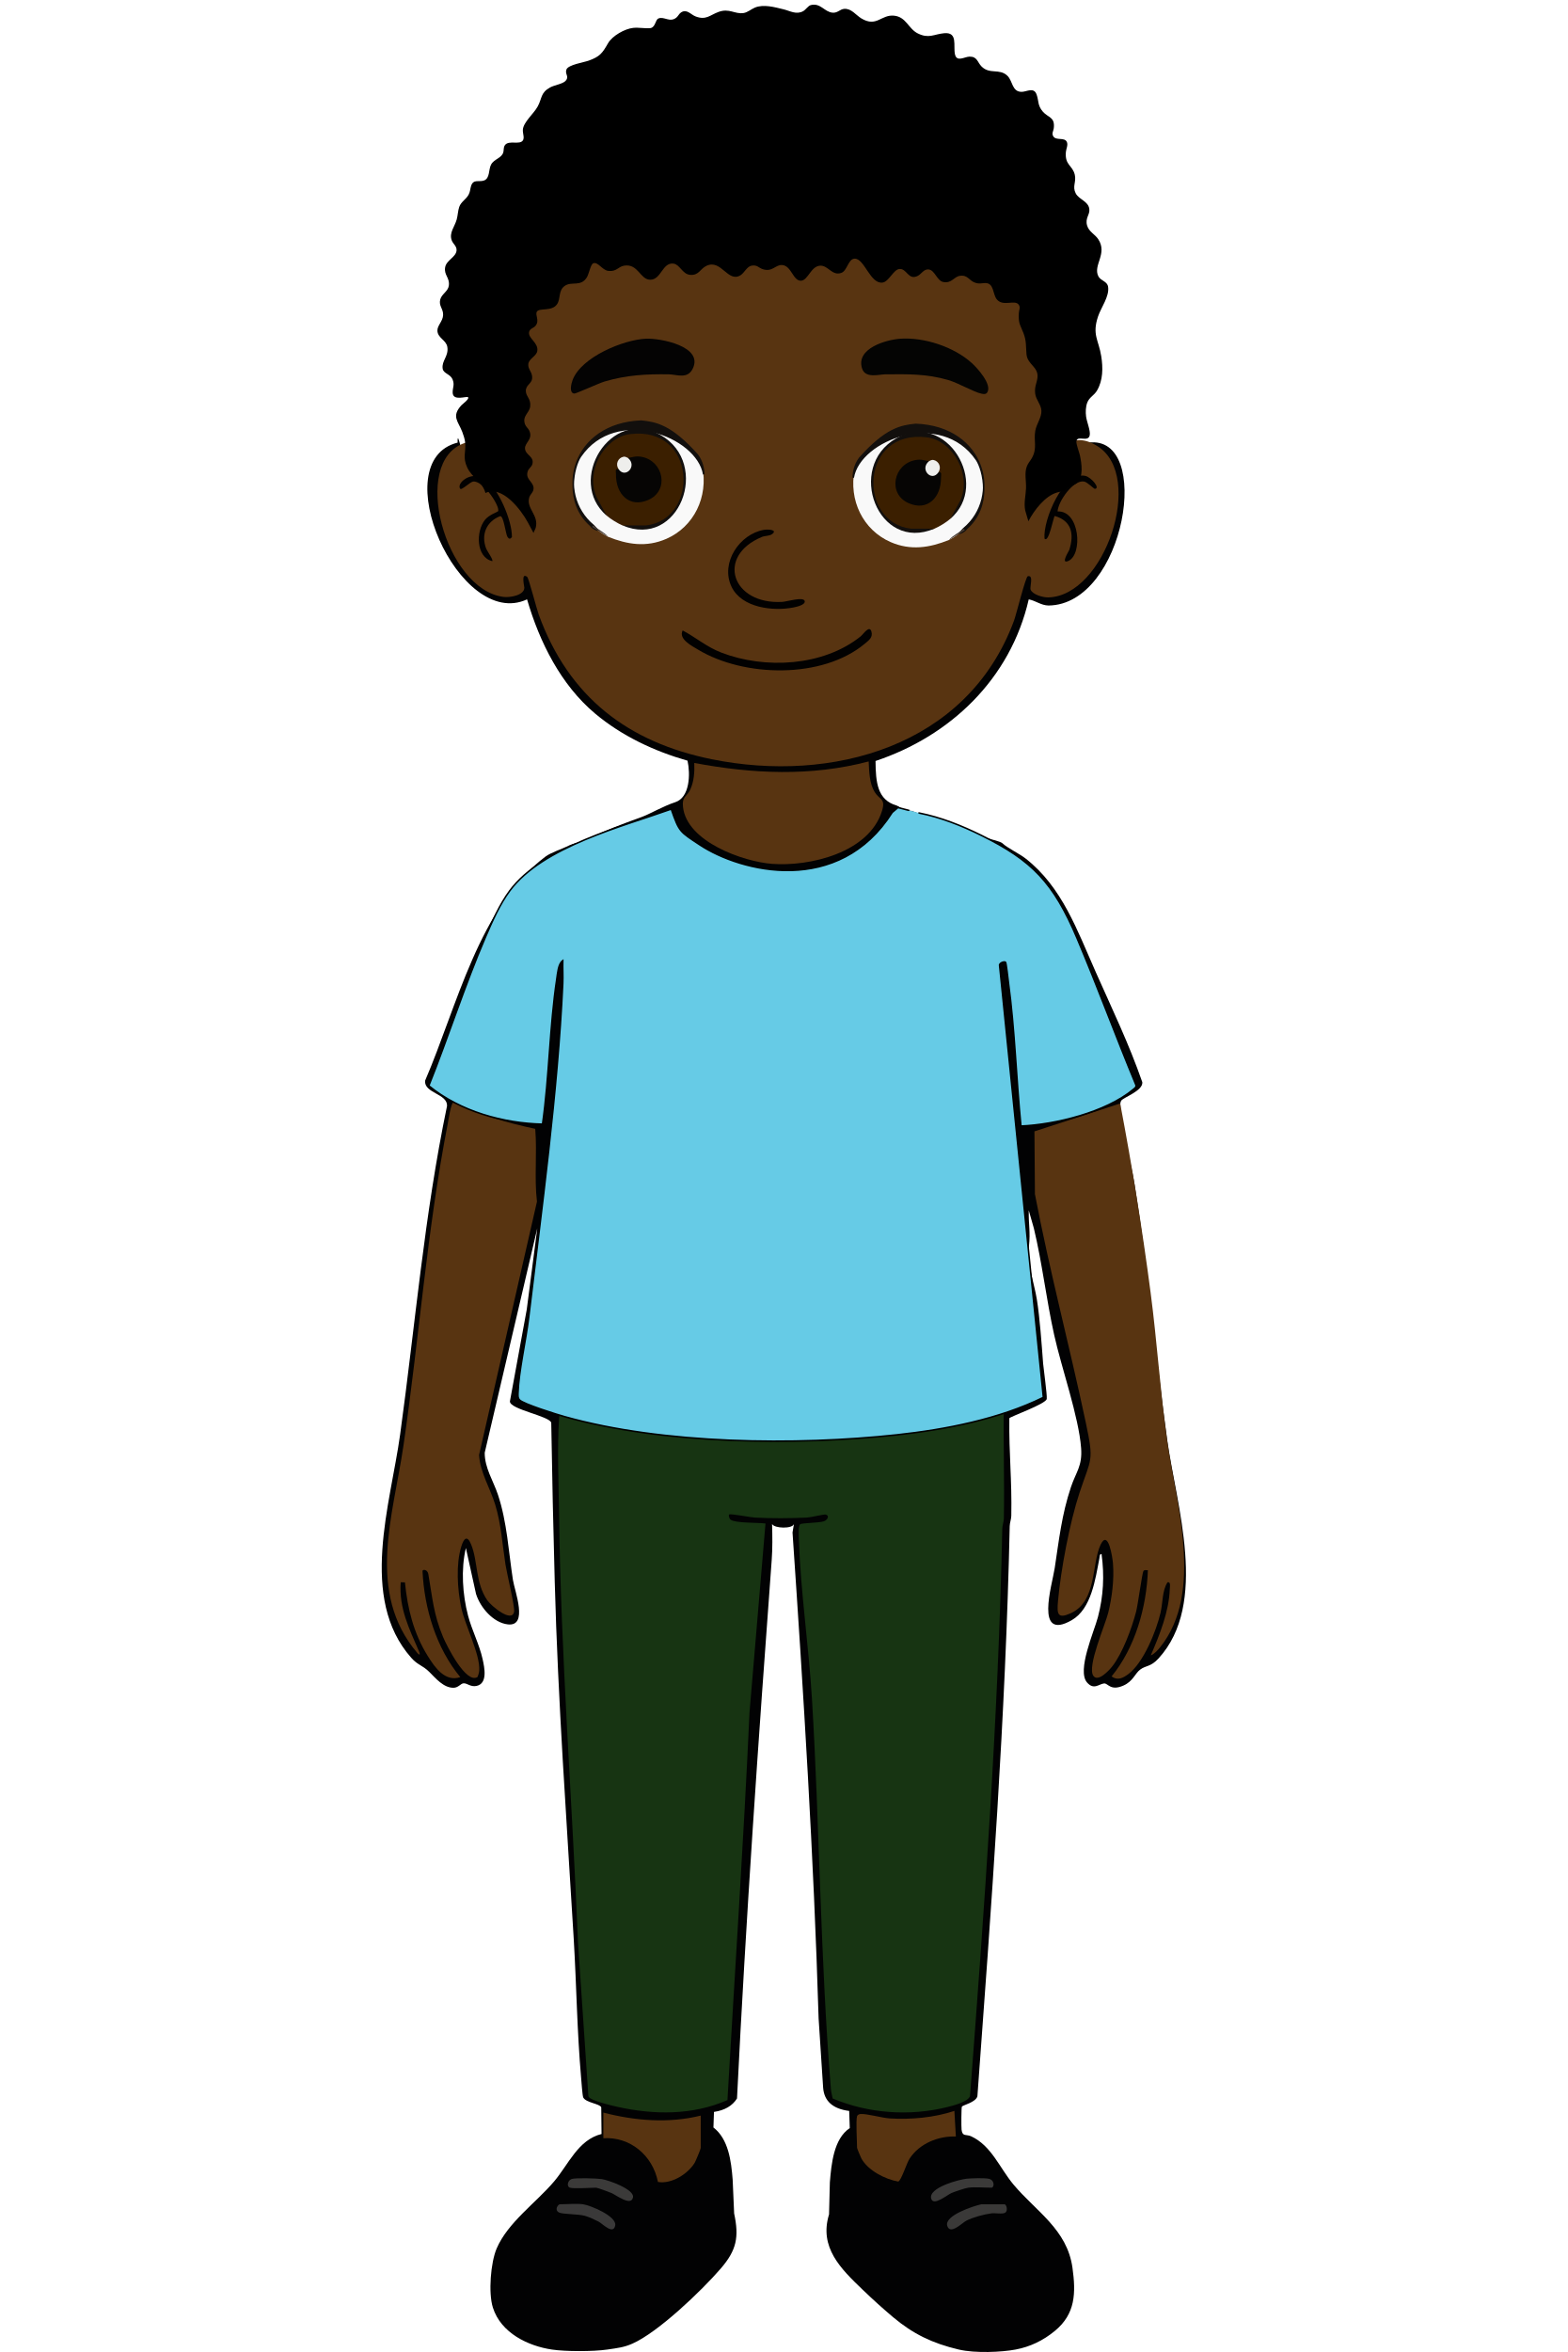
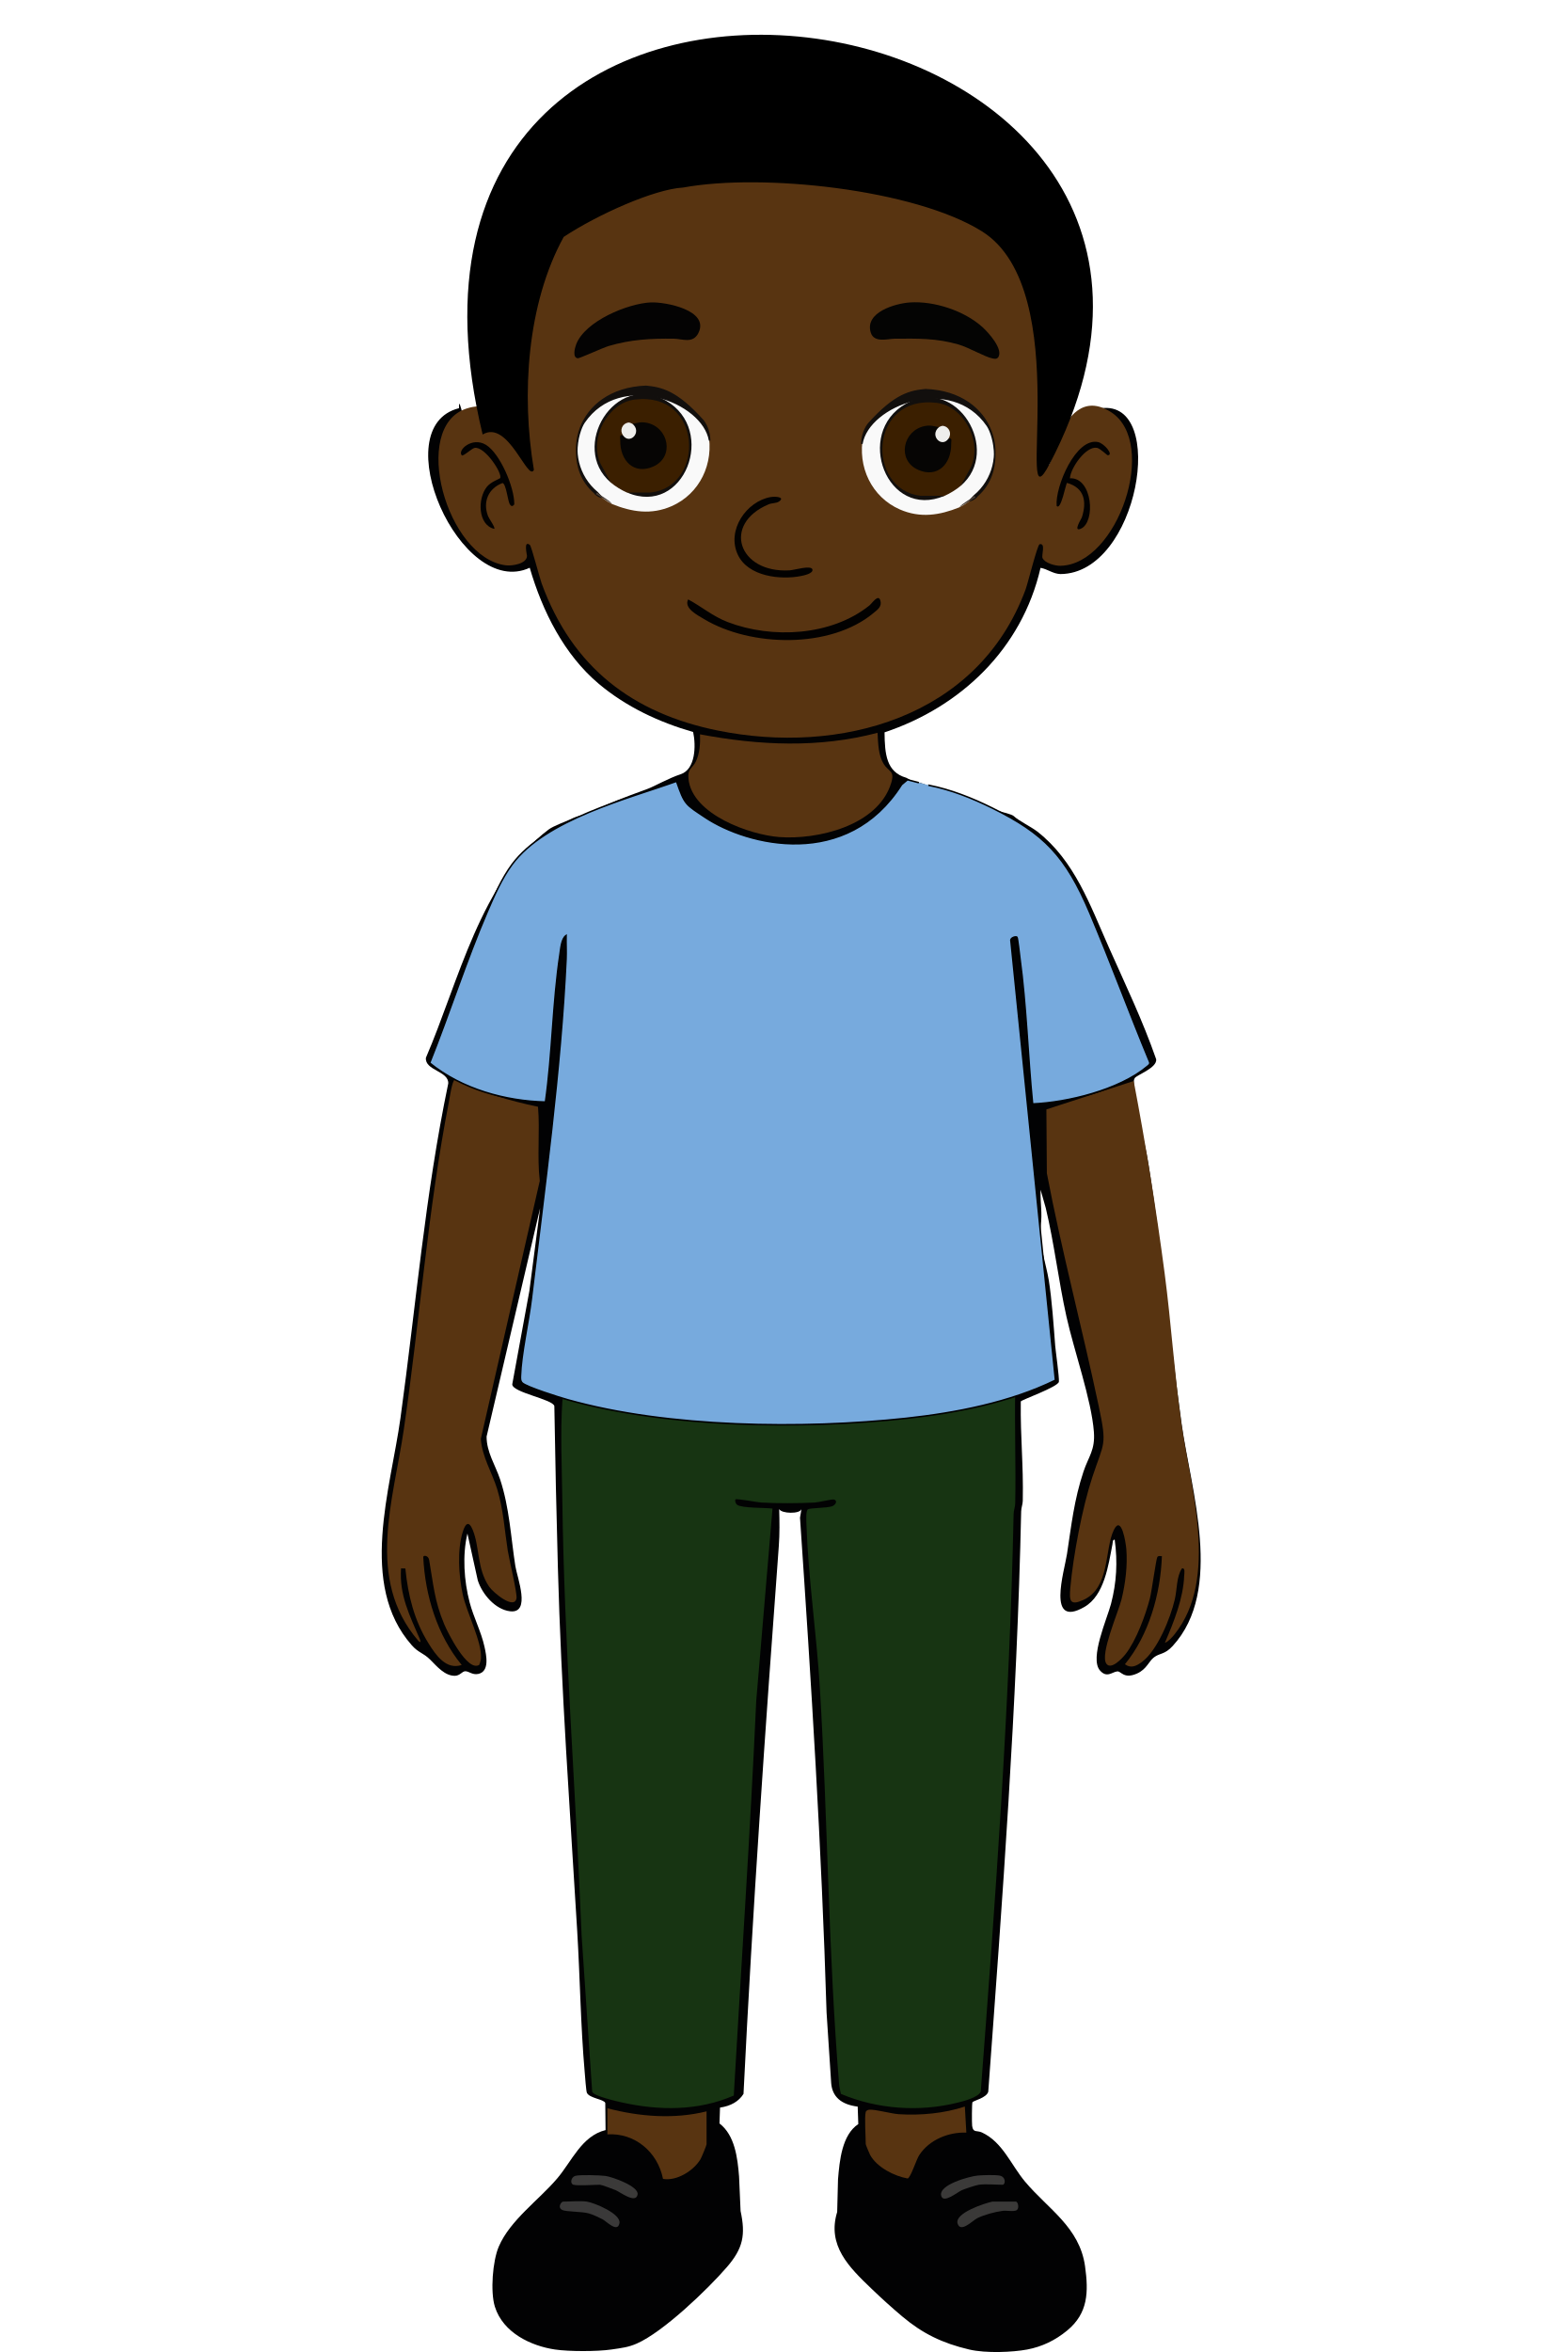
<svg xmlns="http://www.w3.org/2000/svg" id="Layer_1" version="1.1" viewBox="0 0 1024 1536">
  <defs>
    <style>
      .st0 {
+         fill: #7ad;
+         stroke: #000;
+       }
+ 
+       .st0, .st1 {
+         stroke-miterlimit: 10;
+       }
+ 
+       .st2 {
        fill: #583411;
      }

      .st1 {
        stroke: #120f0d;
      }

-       .st1, .st2 {
-         stroke-miterlimit: 10;
-       }
- 
      .st1, .st3 {
        fill: #120f0d;
-       }
- 
-       .st2 {
-         fill: #66cbe6;
-         stroke: #000;
      }

      .st4 {
        fill: #173412;
      }

      .st5 {
        fill: #060504;
      }

      .st6 {
        fill: #46727a;
      }

      .st7 {
        fill: #eeeeec;
      }

      .st8 {
        fill: #f9f9f9;
      }

      .st9 {
        fill: #040303;
      }

      .st10 {
        fill: #3b1f00;
      }

      .st11 {
        fill: #493e36;
      }

      .st12 {
        fill: #3a3939;
      }

      .st13 {
        fill: #3b3a39;
      }

      .st14 {
        fill: #3a3938;
      }

      .st15 {
        fill: #020101;
      }

      .st16 {
        fill: #020203;
      }

      .st17 {
        fill: #040403;
      }
    </style>
  </defs>
-   <path class="st16" d="M468.34,473.97c206.71,68.68,178.44-176.51,242.57-184.91,42.53-5.57,24,106-26.1,106.38-4.91-.13-8.32-3.2-12.85-4-11.98,52.21-51.5,89.35-100.07,105.53.13,14.05,1.18,25.48,13.91,29.13,1.17.33,3.96,2.83,5.17,2.88,7.37.31,9.33,3.61,13.1,3.21,18,12,12,10,24,9,3.81,4.32,24.2,7.08,26.78,9.57,3.06,2.95,11.07,6.77,15.11,9.94,23.86,18.67,33.67,46.88,45.83,74.24,10.84,24.4,21.54,46.52,30.36,71.79.61,5.62-12.56,10-13.81,12.12-.78,1.32-.55,2.92-.48,4.38.66,13.91,6.88,35.48,9.26,50.32,9.04,56.25,13.51,110.85,21.35,167.17,5.89,42.28,27.14,106.39-5.72,142.34-5.18,5.67-8.18,4.42-11.98,7.28-3.4,2.55-4.69,7.63-10.86,10.39-8.61,3.84-10.18-1.6-12.73-1.34-3.33.34-6.69,4.5-11.14-.64-6.78-7.82,4.62-33.14,7.11-42.67,3.61-13.8,4.3-26.99,2.38-41.16-1.38-.26-1.23,1.85-1.44,2.91-2.6,13.31-5.17,32.87-18.05,40.25-24.39,13.97-12.83-22.82-11.12-33.99,2.83-18.55,4.57-34.85,10.59-52.88,3.27-9.8,7.54-13.74,6.67-25.45-1.52-20.57-12.84-52.43-17.61-74.01-5.12-23.1-7.76-46.6-13.26-69.62l-3.34-11.74c-.16,10.25,1.19,13.59.1,23.8-1.24,11.62,3.42,23.4,5.18,34.29,1.96,12.08,3.13,29.21,4.12,42.11.22,2.82,2.67,20.27,2.36,22.97-.37,3.3-24.17,11.65-24.44,12.66-.28,23.81,1.75,39.87,1.28,63.68-.05,2.32-.98,4.46-1.03,6.78-2.69,124.29-11.98,248.3-21.11,372.34-1.12,3.97-9.53,5.75-10.13,6.73-.39.64-.42,13.3-.21,15.09.58,4.76,3.02,2.79,6.29,4.31,13.26,6.17,18.59,20.67,27.57,31.43,14.61,17.5,35.07,29.22,38.58,54.4,2.3,16.52,1.97,30.1-11.41,41.17-7.73,6.4-16.22,10.44-25.73,12.24-9.12,1.73-26.36,2.53-37.15,0-17.17-4.03-29.92-10.23-42.85-21.11-6.82-5.74-13.44-11.75-19.88-17.93-14.28-13.68-28.62-27.63-21.99-49.21l.53-20.86c1-12.12,2.51-28.53,13.01-35.51l-.38-11.2c-10.64-1.34-16.31-6.36-17.01-15.07l-2.96-45.26c-3.19-105.98-9.85-211.78-17.04-317.43l.93-5.56c-.92,3.26-12.81,3-14.29,0,.22,7.85.34,15.72-.24,23.57-8.68,117.14-16.86,234.26-22.66,351.61-3.04,4.83-8.06,7.75-15.05,8.78-.17,3.39-.29,6.78-.35,10.17,9.86,7.57,11.61,22.01,12.56,34.05l.97,22.1c3.28,15.37,1.68,23.89-8.76,35.98-12.42,14.4-40.9,41.66-57.77,49.06-5.44,2.39-9.42,2.82-16.33,3.83-9.27,1.36-27.25,1.33-36.2,0-15.3-2.28-33.27-10.65-38.55-27.47-3-9.55-1.45-29.39,2.49-38.55,7.33-17.06,25.75-29.88,37.5-43.75,9.45-11.14,15.7-27.22,31-31l-.19-17.4c-.78-2.39-10.13-2.99-11.78-6.5-.52-1.1-1.19-10.73-1.41-13.25-2.6-29.62-3-60.38-4.78-90.16-4.65-77.58-10.31-155.55-12.41-233.27-1.02-37.86-1.65-65.99-2.28-103.86-.8-4.39-27.12-8.74-27-14l11-60,6.88-53.03-34.34,146.54c-.05,9.97,5.64,18.39,8.65,27.44,6.01,18.11,6.91,37.15,9.79,55.66,1.13,7.3,10.24,30.59-3.35,29.03-9.46-1.09-17.96-10.93-20.76-19.9l-6.63-29.97c-3.32,13.94-2.17,30.43,1.42,44.16,2.5,9.55,7.43,18.89,9.52,28.43,1.2,5.44,3.47,15.93-4.04,17.48-3.82.78-5.97-1.83-8.37-1.73-1.96.09-3.35,2.89-6.62,2.92-6.48.06-11.58-6.14-15.76-10.3-4.64-4.61-7.46-4.31-11.89-9.34-34.35-38.97-13.46-100.38-7.21-145.76,9.95-72.22,15.75-143.14,30.64-214.57.42-8.04-15.13-8.29-14.33-16.5,21.04-48.77,35.09-113.62,78.71-146.41,3.16-2.38,11.1-5.16,13.38-6.29,7.13-3.53,7.42-1.76,16.55-6.18,11.58-5.6,16.49-7.3,33.76-13.69,4.23-1.57,13.59-6.91,20.95-9.28,9.63-3.11,9.98-18.39,8.07-27.12-21.78-6.23-42.95-16.14-60.49-30.88-22.23-18.68-36.17-46.51-44.33-74.48-44.36,20.63-93.36-90.37-45.36-102.37-.52-21.72,15.78,90.01,30.4,71.52,1.44-1.82,22.99-17.31,23.25-16.93,33.68,50.46,42.24,105.87,115.8,130.31h-.01v.02Z" />
-   <path class="st4" d="M543.89,1370.45c-.37-2.03-.98-4.11-1.15-6.18-6.93-84.51-7.26-170.01-12.37-254.71-2.07-34.27-7.43-70.31-8.57-104.23-.07-2.19-.49-8.93.92-9.94,1.17-.84,12.17-.83,15.3-1.86,2.76-.9,3.9-3.88,1.33-4.42-1.34-.28-9.64,1.82-12.25,1.95-10.43.52-23.86.59-34.26,0-2.63-.15-15.87-2.71-16.56-2.01-.51.51-.02,2.65.97,3.41,3.01,2.33,18.2,1.82,22.76,2.48l-10.44,123.45c-3.83,84.41-9.56,168.72-14.41,253.1-22.81,9.96-47.86,9.73-71.81,4.41-3.27-.73-18.16-4.12-19.01-6.86l-6.78-100.18c-3.79-93.55-11.19-186.81-12.39-280.27-.25-19.56-1.28-42.85,0-62.04.14-2.17.75-4.19,1.03-6.32,23.98,5.83,48,11.03,72.58,13.73,71.41,7.82,147.78,5.77,216.88-14.75-.36,24.08.5,48.24.05,72.33-.04,2.33-.98,4.48-1.03,6.8-2.58,123.64-11.68,247.23-21.08,370.6-1.49,3.8-11.23,6.21-14.95,7.13-24.5,6.1-51.48,4.19-74.77-5.64v.02h.01Z" />
-   <path class="st0" d="M684.91,279.05c4.4,33.83-12.42,11.22-10.42,45.21.1,1.73,2.44,2.21,3.21.66,0-.01.01-.03.02-.04,1.84-3.74,3.11-10.77,5.05-15.43,6.46-15.51,16.83-29.1,34.32-17.93,30.72,19.63,4.58,97.93-32.46,98.62-3.28.06-10.04-1.74-11.43-5.03-.74-1.75,2.23-9.74-1.85-8.81-1.44.33-7.51,24.97-9.01,29.04-30.59,82.74-119.74,106.26-197.48,90.48-54.28-11.02-93.2-40.2-112.96-94.42-1.34-3.67-6.55-23.86-7.54-24.64-4.21-3.33-1.87,6.28-1.87,6.97.04,5.11-9.49,6.61-13.57,6.09-38.04-4.77-61.22-88.54-25.36-100.52,23.83-7.96,30.03,19.15,36.48,36.85.97,1.2-6.02,1.13-5.09-.01,1.36-1.65-2.24-10.72-2.03-13.58,1.31-17.93-2.07-7.05-1-25,.28-4.71-.22-66.56,1-68,26.97-31.77,17-64,17-64l172-28,59-24,76,55s-1.86,35.87,23,46.49l5.09,24.14,10,41-10.09,8.86Z" />
-   <path class="st0" d="M731.69,720.63c7.78,40.9,14.45,82.15,19.88,123.5,4.19,31.93,6.28,64.27,10.71,96.11,5.7,40.92,24.33,99.44-4.39,135.39-1.39,1.74-4.07,4.77-6.19,5.39,5.7-13.22,11.89-28.54,12.39-43.22.05-1.33.83-5.02-1.46-4.46-3.55,5.27-3.04,13.33-4.57,19.86-2.8,12.03-11.18,32.8-21.08,40.12-3.47,2.57-7.01,4.37-10.91,1.48,15.33-18.68,22.88-45.1,23.72-69.35-1.07.14-2.11-.56-2.93.58-.77,1.08-3.58,21.92-4.74,26.39-2.83,10.91-8.79,27.15-15.67,35.9-2.01,2.56-9.33,10.49-12.32,6.04-4.13-6.14,7.79-33.13,9.76-41.15,2.49-10.16,3.93-21.68,3.1-32.16-.33-4.13-3.11-22.6-8.06-12.32-6.02,12.5-2.3,36.94-19.44,44.77-8.71,3.98-9.17.56-8.43-7.76,1.8-20.4,7.7-51.61,14.1-70.96,7.58-22.92,9.56-19.87,4.12-45.53-10.55-49.83-23.73-99.3-33.28-149.44l-.3-40.95,55.98-18.22h.01Z" />
-   <path class="st0" d="M311.94,1095.16c-7.57,4.94-20.31-20.8-22.53-26.08-6.29-14.97-6.93-25.73-9.64-41.16-.53-3.01-3.65-3.18-3.79-1.97,1.16,24.64,9.05,50.46,24.68,69.32-9.93,3.31-16.54-6.21-21.28-13.84-9.17-14.75-13.14-30.66-14.87-48.05l-2.77-.07c-1.24,17.15,5.64,30.39,11.95,45.16.7,1.65.86,3.11-1.05,1.09-33.7-39.54-15.76-89.9-9.12-135.38,10.23-69.97,15.37-140.52,28.89-210.06.46-2.35,2.16-14.23,3.94-14.42,16.91,8.35,35,13.65,53.25,17.49,1.34,15.72-.71,31.85,1.14,47.53l-37.82,165.49c.77,11.62,7.25,21.6,10.55,32.42,3.96,13,4.64,25.94,6.73,39.25.87,5.51,6.14,27.45,5.61,30.59-1.32,7.7-14.95-3.64-17.53-7.41-7.89-11.52-5.99-25.17-10.5-36.33-2.58-6.39-4.8-4.17-6.45,1.18-3.63,11.73-2.56,28.04-.04,39.97,2.43,11.53,12.38,30.48,11.74,40.96-.09,1.48-.55,2.97-1.09,4.32h0Z" />
-   <path class="st0" d="M567.4,497.28c.35,6.55.45,14.35,3.95,20.01,3.16,5.1,7.27,4.14,4.8,12.18-8.45,27.56-47.55,36.54-71.86,34.68-18.76-1.44-55.65-14.36-58.16-37.14-.77-7.01,2.42-6.57,4.71-11.34,2.5-5.19,2.91-11.71,2.65-17.42,38,7.15,76.2,8.95,113.91-.98h0Z" />
-   <path class="st0" d="M559.81,1382c.23-.8,1.37-1.36,2.28-1.43,4.14-.28,13.96,2.57,19.09,2.89,13.82.86,29.06-.52,42.22-4.91l.96,16.73c-11.3-.46-23.72,4.49-30.22,14.42-1.88,2.87-5.48,14.41-7.42,14.99-8.47-1.46-19.75-7.17-24.09-15.11-.49-.9-2.81-6.54-2.81-6.92,0-4.39-.86-17.65,0-20.65h-.01Z" />
-   <path class="st16" d="M460.14,1380.52v21.15c0,.62-3.26,8.55-3.95,9.68-4.55,7.45-15.29,14.03-23.98,12.51-3.5-17.48-18.25-29.63-35.67-28.58v-16.72c20.67,5.39,42.69,7.14,63.6,1.97h0Z" />
-   <path class="st13" d="M372.33,1428.71c-2.39-.72-1.6-4.86,1.14-5.7s15.97-.44,19.49.05c4.09.57,21.46,6.61,20.51,11.9-1.12,6.23-11.11-1.54-14.11-2.8-1.52-.64-9.09-3.46-9.95-3.46-3.78,0-14.43.79-17.09,0h0Z" />
-   <path class="st14" d="M640.96,1439.53h15.19c1.23,0,2.38,4.13.52,5.46-1.59,1.14-6.66.15-9.05.46-4.78.61-12.01,2.55-16.32,4.73-2.86,1.44-10.59,9.62-12.55,3.46-2.16-6.79,17.43-13.09,22.21-14.1h0Z" />
-   <path class="st13" d="M632.42,1428.71c-2.04.27-8.71,2.54-10.9,3.46-2.79,1.17-11.67,8.73-13.23,3.8-2.3-7.25,18.27-12.68,23.2-13.15,3.22-.3,11.3-.55,14.2.01,4.32.84,3.76,5.87,1.93,5.87-4.64,0-10.82-.57-15.19,0h-.01Z" />
-   <path class="st12" d="M380.88,1439.53c4.77.67,22.11,7.83,20.97,13.83-1.22,6.43-8.34-1.21-10.96-2.56-2.28-1.18-6.38-3.06-8.76-3.71-4.52-1.25-14.46-.99-16.9-2.16-3.44-1.66-.63-5.4.46-5.4,4.58,0,10.92-.6,15.19,0h0Z" />
-   <path class="st17" d="M588.09,221.2c15.49-1.07,34.97,5.25,46.72,15.92,3.59,3.26,13.45,14.05,10.01,19.24-1.01,1.3-2.28,1.01-3.62.76-4.9-.92-15.27-7.05-21.81-8.94-14.35-4.14-26.36-3.84-41.1-3.72-4.28.04-13.07,2.85-15.2-3.83-4.2-13.18,15.84-18.8,25.01-19.43h-.01Z" />
-   <path class="st9" d="M421.98,221.18c9.17-.4,37.96,4.94,30.43,19.75-3.47,6.83-10.36,3.61-15.49,3.53-14.81-.24-27.76.48-42.06,4.7-3.51,1.04-18.64,7.95-19.69,7.86-3.59-.28-2.04-6.47-1.16-8.82,5.67-15.1,33.32-26.38,47.97-27.02h0Z" />
-   <path class="st15" d="M445.91,411.71c8.73,4.67,15.81,10.86,25.37,14.52,28.43,10.9,66.41,8.98,90.87-10.62,1.75-1.41,5.7-7.59,7.03-3.27,1.22,3.96-1.78,5.92-4.32,8.05-27.7,23.18-78.94,21.88-108.81,3.91-4.21-2.53-13.04-6.97-10.14-12.59Z" />
-   <path class="st15" d="M498.8,346.05c3.14-.55,9.35-.05,5.52,2.76-1.83,1.34-4.58.96-6.74,1.87-30.15,12.65-19.46,44.26,13.39,42.39,3-.17,14-3.6,14.66-.52.55,2.57-5.65,3.82-7.36,4.16-13.07,2.6-33.85.39-40.48-13.61-7.43-15.7,5.48-34.32,21.01-37.04h0Z" />
-   <path class="st15" d="M321.54,366.46c-10.59-2.5-10.87-19.43-4.72-27.02,2.63-3.25,8.16-5.08,8.46-5.51,1.85-2.7-9.74-20.54-16.35-19.42-1.84.31-7.42,5.73-8.26,4.74-2.91-3.42,6.82-12.04,15.52-6.73,9.11,5.56,18.37,27.44,18.2,38.23-1.03,1.34-1.88,1.43-2.86-.03-1.3-1.94-2.39-13.48-4.74-13.66-8.98,3.39-12.78,12.01-9.22,21.24.6,1.55,4.82,7.35,3.98,8.16h-.01Z" />
-   <path class="st15" d="M690.8,334c14.59-.71,16.61,28.16,7.01,32.35-5.3,2.31.37-6.43.63-7.22,3.34-10.39,1.53-19.03-9.51-22.17-.84.65-3.91,18.1-6.66,14.74-1.08-12.18,12.28-44.02,26.61-40.92,3.94.85,10.26,8.42,6.13,8.45-.41,0-4.76-4.35-6.87-4.75-6.98-1.31-16.91,12.75-17.34,19.52h0Z" />
-   <path class="st6" d="M419.07,288.01c39.46-6.93,39.05,57.16,1.92,51.64-27.01-4.02-27.42-47.15-1.92-51.64h0Z" />
+   <path class="st16" d="M472.34,454.84c210.49,69.92,181.7-179.69,247-188.24,43.31-5.67,24.44,107.91-26.58,108.3-5-.13-8.47-3.26-13.08-4.07-12.2,53.15-52.44,90.96-101.9,107.43.13,14.3,1.2,25.94,14.16,29.65,1.19.34,4.03,2.88,5.26,2.93,7.5.32,9.5,3.67,13.34,3.27,18.33,12.22,12.22,10.18,24.44,9.16,3.88,4.4,24.64,7.21,27.27,9.74,3.12,3,11.27,6.89,15.39,10.12,24.3,19.01,34.29,47.72,46.67,75.58,11.04,24.84,21.93,47.36,30.91,73.08.62,5.72-12.79,10.18-14.06,12.34-.79,1.34-.56,2.97-.49,4.46.67,14.16,7.01,36.12,9.43,51.23,9.21,57.26,13.76,112.85,21.74,170.18,6,43.04,27.64,108.31-5.82,144.9-5.27,5.77-8.33,4.5-12.2,7.41-3.46,2.6-4.78,7.77-11.06,10.58-8.77,3.91-10.37-1.63-12.96-1.36-3.39.35-6.81,4.58-11.34-.65-6.9-7.96,4.7-33.74,7.24-43.44,3.68-14.05,4.38-27.48,2.42-41.9-1.41-.26-1.25,1.88-1.47,2.96-2.65,13.55-5.26,33.46-18.38,40.97-24.84,14.22-13.06-23.23-11.32-34.6,2.88-18.88,4.65-35.48,10.78-53.83,3.33-9.98,7.68-13.99,6.79-25.91-1.55-20.94-13.07-53.37-17.93-75.34-5.21-23.52-7.9-47.44-13.5-70.87l-3.4-11.95c-.16,10.43,1.21,13.83.1,24.23-1.26,11.83,3.48,23.82,5.27,34.91,2,12.3,3.19,29.74,4.2,42.87.22,2.87,2.72,20.64,2.4,23.38-.38,3.36-24.61,11.86-24.89,12.89-.29,24.24,1.78,40.59,1.3,64.83-.05,2.36-1,4.54-1.05,6.9-2.74,126.53-12.2,252.77-21.5,379.05-1.14,4.04-9.7,5.85-10.32,6.85-.4.65-.43,13.54-.21,15.36.59,4.85,3.08,2.84,6.4,4.39,13.5,6.28,18.93,21.04,28.07,32,14.88,17.82,35.71,29.75,39.29,55.38,2.34,16.82,2.01,30.64-11.62,41.91-7.87,6.52-16.52,10.63-26.2,12.46-9.29,1.76-26.84,2.58-37.83,0-17.48-4.1-30.47-10.41-43.63-21.49-6.94-5.84-13.69-11.96-20.24-18.25-14.54-13.93-29.14-28.13-22.39-50.1l.54-21.24c1.02-12.34,2.56-29.04,13.25-36.15l-.39-11.4c-10.83-1.36-16.61-6.47-17.32-15.34l-3.01-46.08c-3.25-107.89-10.03-215.59-17.35-323.15l.95-5.66c-.94,3.32-13.04,3.05-14.55,0,.22,7.99.35,16-.24,23.99-8.84,119.25-17.17,238.48-23.07,357.94-3.1,4.92-8.21,7.89-15.33,8.94-.17,3.45-.3,6.9-.36,10.35,10.04,7.71,11.82,22.41,12.79,34.66l.99,22.5c3.34,15.65,1.71,24.32-8.92,36.63-12.65,14.66-41.65,42.41-58.83,49.94-5.54,2.43-9.59,2.87-16.63,3.9-9.44,1.38-27.75,1.35-36.86,0-15.58-2.32-33.88-10.84-39.25-27.96-3.05-9.72-1.48-29.92,2.54-39.24,7.46-17.37,26.22-30.42,38.19-44.54,9.62-11.34,15.99-27.71,31.57-31.56l-.19-17.71c-.79-2.43-10.32-3.04-12-6.62-.53-1.12-1.21-10.92-1.44-13.49-2.65-30.15-3.05-61.47-4.87-91.78-4.73-78.98-10.5-158.35-12.64-237.47-1.04-38.54-1.68-67.18-2.32-105.73-.81-4.47-27.62-8.9-27.49-14.25l11.2-61.08,7.01-53.99-34.97,149.18c-.05,10.15,5.74,18.72,8.81,27.93,6.12,18.44,7.04,37.82,9.97,56.66,1.15,7.43,10.43,31.14-3.41,29.55-9.63-1.11-18.29-11.13-21.14-20.26l-6.75-30.51c-3.38,14.19-2.21,30.98,1.45,44.96,2.55,9.72,7.57,19.23,9.69,28.94,1.22,5.54,3.53,16.22-4.11,17.79-3.89.79-6.08-1.86-8.52-1.76-2,.09-3.41,2.94-6.74,2.97-6.6.06-11.79-6.25-16.05-10.49-4.72-4.69-7.6-4.39-12.11-9.51-34.98-39.67-13.71-102.19-7.34-148.39,10.13-73.52,16.04-145.72,31.2-218.43.43-8.18-15.41-8.44-14.59-16.8,21.42-49.65,35.73-115.67,80.15-149.05,3.22-2.42,11.3-5.25,13.62-6.4,7.26-3.59,7.56-1.79,16.85-6.29,11.79-5.7,16.79-7.43,34.38-13.94,4.31-1.6,13.84-7.03,21.33-9.45,9.81-3.17,10.16-18.72,8.22-27.61-22.18-6.34-43.74-16.43-61.6-31.44-22.64-19.02-36.83-47.35-45.14-75.82-45.17,21-95.07-92-46.19-104.21-.53-22.11,16.07,91.63,30.96,72.81,1.47-1.85,23.41-17.62,23.67-17.23,34.3,51.37,43.01,107.78,117.92,132.66h-.01v.02h-.01Z" />
+   <path class="st4" d="M549.27,1367.47c-.38-2.07-1-4.18-1.17-6.29-7.06-86.03-7.39-173.07-12.6-259.3-2.11-34.89-7.57-71.58-8.73-106.11-.07-2.23-.5-9.09.94-10.12,1.19-.86,12.39-.84,15.58-1.89,2.81-.92,3.97-3.95,1.35-4.5-1.36-.29-9.82,1.85-12.47,1.99-10.62.53-24.3.6-34.89,0-2.68-.15-16.16-2.76-16.86-2.05-.52.52-.02,2.7.99,3.47,3.07,2.37,18.53,1.85,23.18,2.52l-10.63,125.67c-3.9,85.93-9.73,171.76-14.67,257.66-23.23,10.14-48.73,9.91-73.12,4.49-3.33-.74-18.49-4.19-19.36-6.98l-6.9-101.98c-3.86-95.23-11.39-190.17-12.62-285.32-.25-19.91-1.3-43.62,0-63.16.14-2.21.76-4.27,1.05-6.43,24.42,5.94,48.88,11.23,73.91,13.98,72.72,7.96,150.48,5.87,220.84-15.02-.37,24.51.51,49.11.05,73.63-.04,2.37-1,4.56-1.05,6.92-2.63,125.87-11.89,251.68-21.47,377.27-1.52,3.87-11.44,6.32-15.22,7.26-24.95,6.21-52.42,4.27-76.14-5.74v.02h.01Z" />
+   <path class="st2" d="M692.87,256.41c4.48,34.44-12.65,11.42-10.61,46.02.1,1.76,2.48,2.25,3.27.67,0-.01.01-.03.02-.04,1.87-3.81,3.17-10.96,5.14-15.71,6.58-15.79,17.14-29.62,34.95-18.25,31.28,19.98,4.66,99.69-33.05,100.4-3.34.06-10.22-1.77-11.64-5.12-.75-1.78,2.27-9.92-1.88-8.97-1.47.34-7.65,25.42-9.17,29.56-31.15,84.23-121.93,108.17-201.09,92.11-55.27-11.22-94.9-40.92-115.02-96.12-1.36-3.74-6.67-24.29-7.68-25.08-4.29-3.39-1.9,6.39-1.9,7.1.04,5.2-9.66,6.73-13.82,6.2-38.74-4.86-62.34-90.13-25.82-102.33,24.27-8.1,30.58,19.49,37.15,37.51.99,1.22-6.13,1.15-5.18-.01,1.38-1.68-2.28-10.91-2.07-13.82,1.33-18.25-2.11-7.18-1.02-25.45.29-4.79-.22-67.76,1.02-69.22,27.46-32.34,17.31-65.15,17.31-65.15l175.14-28.5,60.08-24.43,77.39,55.99s-1.89,36.52,23.42,47.33l5.18,24.57,10.18,41.74-10.27,9.02h-.01Z" />
+   <path class="st2" d="M740.51,705.95c7.92,41.64,14.71,83.63,20.24,125.72,4.27,32.51,6.39,65.43,10.91,97.84,5.8,41.66,24.77,101.23-4.47,137.83-1.42,1.77-4.14,4.86-6.3,5.49,5.8-13.46,12.11-29.05,12.62-44,.05-1.35.85-5.11-1.49-4.54-3.61,5.36-3.1,13.57-4.65,20.22-2.85,12.25-11.38,33.39-21.47,40.84-3.53,2.62-7.14,4.45-11.11,1.51,15.61-19.02,23.3-45.91,24.15-70.6-1.09.14-2.15-.57-2.98.59-.78,1.1-3.65,22.31-4.83,26.87-2.88,11.11-8.95,27.64-15.96,36.55-2.05,2.61-9.5,10.68-12.55,6.15-4.21-6.25,7.93-33.73,9.94-41.89,2.54-10.34,4-22.07,3.16-32.74-.34-4.2-3.17-23.01-8.21-12.54-6.13,12.73-2.34,37.61-19.8,45.58-8.87,4.05-9.34.57-8.58-7.9,1.83-20.77,7.84-52.54,14.36-72.24,7.72-23.33,9.73-20.23,4.2-46.35-10.74-50.73-24.16-101.09-33.89-152.13l-.31-41.69,57-18.55h.01Z" />
+   <path class="st2" d="M313.08,1087.22c-7.71,5.03-20.68-21.17-22.94-26.55-6.4-15.24-7.06-26.19-9.82-41.9-.54-3.06-3.72-3.24-3.86-2.01,1.18,25.08,9.22,51.37,25.13,70.57-10.11,3.37-16.84-6.32-21.67-14.09-9.34-15.02-13.38-31.21-15.14-48.92l-2.82-.07c-1.26,17.46,5.74,30.94,12.17,45.97.71,1.68.88,3.17-1.07,1.11-34.32-40.25-16.05-91.52-9.29-137.82,10.42-71.23,15.65-143.05,29.42-213.84.47-2.39,2.2-14.49,4.01-14.68,17.22,8.5,35.64,13.9,54.22,17.8,1.36,16-.72,32.42,1.16,48.39l-38.51,168.47c.78,11.83,7.38,21.99,10.74,33,4.03,13.23,4.72,26.41,6.85,39.96.89,5.61,6.25,27.94,5.71,31.14-1.34,7.84-15.22-3.71-17.85-7.54-8.03-11.73-6.1-25.62-10.69-36.98-2.63-6.51-4.89-4.25-6.57,1.2-3.7,11.94-2.61,28.55-.04,40.69,2.47,11.74,12.61,31.03,11.95,41.7-.09,1.51-.56,3.02-1.11,4.4h0Z" />
+   <path class="st2" d="M573.21,478.57c.36,6.67.46,14.61,4.02,20.37,3.22,5.19,7.4,4.21,4.89,12.4-8.6,28.06-48.42,37.2-73.17,35.3-19.1-1.47-56.67-14.62-59.22-37.81-.78-7.14,2.46-6.69,4.8-11.54,2.55-5.28,2.96-11.92,2.7-17.73,38.69,7.28,77.59,9.11,115.99-1h0Z" />
+   <path class="st2" d="M565.48,1379.23c.23-.81,1.4-1.38,2.32-1.46,4.22-.29,14.22,2.62,19.44,2.94,14.07.88,29.59-.53,42.99-5l.98,17.03c-11.51-.47-24.15,4.57-30.77,14.68-1.91,2.92-5.58,14.67-7.56,15.26-8.62-1.49-20.11-7.3-24.53-15.38-.5-.92-2.86-6.66-2.86-7.04,0-4.47-.88-17.97,0-21.02h-.01Z" />
+   <path class="st16" d="M463.99,1377.72v21.53c0,.63-3.32,8.7-4.02,9.85-4.63,7.58-15.57,14.28-24.42,12.74-3.56-17.79-18.58-30.16-36.32-29.09v-17.02c21.05,5.49,43.47,7.27,64.76,2.01h0Z" />
+   <path class="st13" d="M374.58,1426.78c-2.43-.73-1.63-4.95,1.16-5.8s16.26-.45,19.85.05c4.16.58,21.85,6.73,20.88,12.11-1.14,6.34-11.31-1.57-14.37-2.85-1.55-.65-9.26-3.52-10.13-3.52-3.85,0-14.69.8-17.4,0h.01Z" />
+   <path class="st14" d="M648.12,1437.79h15.47c1.25,0,2.42,4.2.53,5.56-1.62,1.16-6.78.15-9.22.47-4.87.62-12.23,2.6-16.62,4.82-2.91,1.47-10.78,9.79-12.78,3.52-2.2-6.91,17.75-13.33,22.62-14.35h0Z" />
+   <path class="st13" d="M639.42,1426.78c-2.08.27-8.87,2.59-11.1,3.52-2.84,1.19-11.88,8.89-13.47,3.87-2.34-7.38,18.6-12.91,23.62-13.39,3.28-.31,11.51-.56,14.46.01,4.4.86,3.83,5.98,1.97,5.98-4.72,0-11.02-.58-15.47,0h-.01Z" />
+   <path class="st12" d="M383.28,1437.79c4.86.68,22.51,7.97,21.35,14.08-1.24,6.55-8.49-1.23-11.16-2.61-2.32-1.2-6.5-3.12-8.92-3.78-4.6-1.27-14.72-1.01-17.21-2.2-3.5-1.69-.64-5.5.47-5.5,4.66,0,11.12-.61,15.47,0h0Z" />
+   <path class="st17" d="M594.28,197.52c15.77-1.09,35.61,5.34,47.57,16.21,3.66,3.32,13.7,14.3,10.19,19.59-1.03,1.32-2.32,1.03-3.69.77-4.99-.94-15.55-7.18-22.21-9.1-14.61-4.21-26.84-3.91-41.85-3.79-4.36.04-13.31,2.9-15.48-3.9-4.28-13.42,16.13-19.14,25.47-19.78h-.01Z" />
+   <path class="st9" d="M425.14,197.5c9.34-.41,38.65,5.03,30.99,20.11-3.53,6.95-10.55,3.68-15.77,3.59-15.08-.24-28.27.49-42.83,4.78-3.57,1.06-18.98,8.09-20.05,8-3.66-.29-2.08-6.59-1.18-8.98,5.77-15.37,33.93-26.86,48.85-27.51h0Z" />
+   <path class="st15" d="M449.5,391.46c8.89,4.75,16.1,11.06,25.83,14.78,28.95,11.1,67.62,9.14,92.53-10.81,1.78-1.44,5.8-7.73,7.16-3.33,1.24,4.03-1.81,6.03-4.4,8.19-28.21,23.6-80.38,22.27-110.8,3.98-4.29-2.58-13.28-7.1-10.33-12.82h0Z" />
+   <path class="st15" d="M503.36,324.62c3.2-.56,9.52-.05,5.62,2.81-1.86,1.36-4.66.98-6.86,1.9-30.7,12.88-19.82,45.06,13.63,43.15,3.05-.17,14.26-3.66,14.93-.53.56,2.62-5.75,3.89-7.49,4.23-13.31,2.65-34.47.4-41.22-13.86-7.57-15.98,5.58-34.94,21.39-37.71h0Z" />
+   <path class="st15" d="M322.86,345.4c-10.78-2.55-11.07-19.78-4.81-27.51,2.68-3.31,8.31-5.17,8.61-5.61,1.88-2.75-9.92-20.91-16.65-19.77-1.87.32-7.56,5.83-8.41,4.83-2.96-3.48,6.94-12.26,15.8-6.85,9.28,5.66,18.71,27.93,18.53,38.92-1.05,1.36-1.91,1.46-2.91-.03-1.32-1.97-2.43-13.72-4.83-13.91-9.14,3.45-13.01,12.23-9.39,21.62.61,1.58,4.91,7.48,4.05,8.31h-.01Z" />
+   <path class="st15" d="M698.87,312.35c14.86-.72,16.91,28.67,7.14,32.93-5.4,2.35.38-6.55.64-7.35,3.4-10.58,1.56-19.37-9.68-22.57-.86.66-3.98,18.43-6.78,15.01-1.1-12.4,12.5-44.81,27.1-41.66,4.01.87,10.45,8.57,6.24,8.6-.42,0-4.85-4.43-7-4.84-7.11-1.33-17.22,12.98-17.66,19.87h0Z" />
+   <path class="st6" d="M422.17,265.53c40.18-7.05,39.76,58.19,1.96,52.57-27.5-4.09-27.92-48-1.96-52.57h0Z" />
  <g>
    <g>
-       <path class="st8" d="M629.41,345.27c-2.3,2.92-5.49,5.37-9.54,7.36-12.69,5.12-25.09,7.07-38.17,1.36-17.98-7.88-27.47-27.29-23.45-47.32,16.01-30.84,61.61-33.79,78.3-9.95,9.21,16.68,7.98,37.01-7.17,48.55h.03,0Z" />
-       <path class="st1" d="M626.93,347.93c-1.22,1.21,3.48-.97,4.27-2.59,17.13-15.01,10.95-38.78,6.61-45.14-23.04-33.66-76.35-13.47-80.48,11.74,0-3.45.95-8.43,4.13-12.71,17.27-19.39,27.14-21.1,36.68-22.06,45.29,1.67,56.42,47.23,31.27,68.13l-2.47,2.63h-.01Z" />
-       <path class="st11" d="M619.86,352.64c2.2-2.9,7.13-4.98,9.54-7.36l.87.93h0" />
-       <path class="st10" d="M620.73,338.84c-2.82,2.39-7.05,5-10.41,6.44-13.08,2.94-25.61,1.99-34.38-10.1-10.53-14.54-7.57-37.26,7.76-46.68,31.97-19.66,62.48,23.55,37.03,50.34h0Z" />
-       <path class="st3" d="M620.73,338.84l6.51-11.95c7.61-16.66-4.73-39.13-21.79-41.27-43.88-5.47-45.43,55.83-10.31,59.63h15.18c-36.83,15.71-58.06-40.12-24.88-59,32.78-18.65,61.86,30.04,35.29,52.56h0v.02h0Z" />
-       <path class="st5" d="M606.85,301.15c-1.29,6.64-.58,8.6,6.06,7.36,2.59-.51,1.72,1.42,1.74,3.17.19,13.33-8.88,22.33-21.15,16.92-13.96-6.17-9.91-25.5,4.42-28.15,4.06-.74,5.83.37,8.9.7h.03Z" />
-       <path class="st7" d="M612.93,308.51c-4.4,6.46-12.57-2.12-6.06-7.36.27,0,1.45-1.01,2.82-.76,3.63.68,5.49,4.85,3.24,8.1h0v.02Z" />
+       <path class="st8" d="M636.36,323.83c-2.34,2.97-5.59,5.47-9.71,7.49-12.92,5.21-25.55,7.2-38.87,1.38-18.31-8.02-27.97-27.78-23.88-48.17,16.3-31.4,62.74-34.4,79.73-10.13,9.38,16.98,8.13,37.68-7.3,49.42h.03,0Z" />
+       <path class="st1" d="M633.83,326.53c-1.24,1.23,3.54-.99,4.35-2.64,17.44-15.28,11.15-39.48,6.73-45.95-23.46-34.27-77.75-13.71-81.95,11.95,0-3.51.97-8.58,4.21-12.94,17.59-19.74,27.64-21.48,37.35-22.46,46.12,1.7,57.45,48.08,31.84,69.36l-2.52,2.68h-.01Z" />
+       <path class="st11" d="M626.63,331.33c2.24-2.95,7.26-5.07,9.71-7.49l.89.95h0" />
+       <path class="st10" d="M627.52,317.28c-2.87,2.43-7.18,5.09-10.6,6.56-13.32,2.99-26.08,2.03-35.01-10.28-10.72-14.8-7.71-37.93,7.9-47.52,32.55-20.01,63.62,23.97,37.71,51.25h0Z" />
+       <path class="st3" d="M627.52,317.28l6.63-12.17c7.75-16.96-4.82-39.83-22.19-42.01-44.68-5.57-46.26,56.84-10.5,60.7h15.46c-37.5,15.99-59.12-40.84-25.33-60.06,33.38-18.99,62.99,30.58,35.94,53.51h0v.02h0Z" />
+       <path class="st5" d="M613.38,278.91c-1.31,6.76-.59,8.75,6.17,7.49,2.64-.52,1.75,1.45,1.77,3.23.19,13.57-9.04,22.73-21.54,17.22-14.22-6.28-10.09-25.96,4.5-28.66,4.13-.75,5.94.38,9.06.71h.03Z" />
+       <path class="st7" d="M619.58,286.4c-4.48,6.58-12.8-2.16-6.17-7.49.27,0,1.48-1.03,2.87-.77,3.7.69,5.59,4.94,3.3,8.25h0v.02Z" />
    </g>
    <g>
-       <path class="st8" d="M387.61,343.16c-15.14-11.54-16.38-31.87-7.17-48.55,16.69-23.83,62.29-20.89,78.3,9.95,4.02,20.03-5.47,39.44-23.45,47.32-13.08,5.72-25.48,3.76-38.17-1.36-4.06-1.99-7.24-4.44-9.54-7.36h.03Z" />
-       <path class="st1" d="M387.59,343.16c-25.15-20.87-14.02-66.44,31.27-68.13,9.54.99,19.39,2.69,36.68,22.06,3.19,4.3,4.13,9.27,4.13,12.71-4.13-25.21-57.44-45.42-80.48-11.74-4.35,6.33-10.53,30.1,6.61,45.14.79,1.62,5.49,3.8,4.27,2.59l-2.47-2.63h0Z" />
-       <path class="st11" d="M386.72,344.08h0l.87-.93c2.41,2.39,7.34,4.46,9.54,7.36" />
-       <path class="st10" d="M433.29,286.38c15.34,9.42,18.29,32.14,7.76,46.68-8.77,12.09-21.3,13.04-34.38,10.1-3.36-1.44-7.59-4.05-10.41-6.44-25.46-26.79,5.06-70,37.03-50.34Z" />
-       <path class="st3" d="M396.26,336.7c-26.58-22.52,2.51-71.21,35.29-52.56,33.18,18.88,11.96,74.71-24.88,59h15.18c35.11-3.8,33.57-65.1-10.31-59.63-17.05,2.14-29.4,24.61-21.79,41.27l6.51,11.95h0v-.02h0Z" />
-       <path class="st5" d="M410.17,299.03c3.07-.33,4.85-1.44,8.9-.7,14.33,2.65,18.39,21.98,4.42,28.15-12.26,5.41-21.34-3.6-21.15-16.92.02-1.75-.85-3.68,1.74-3.17,6.64,1.23,7.36-.72,6.06-7.36h.03Z" />
-       <path class="st7" d="M404.06,306.37c-2.24-3.25-.39-7.42,3.24-8.1,1.37-.25,2.55.78,2.82.76,6.51,5.24-1.66,13.82-6.06,7.36h0v-.02Z" />
+       <path class="st8" d="M390.14,321.68c-15.42-11.75-16.68-32.44-7.3-49.42,17-24.26,63.43-21.27,79.73,10.13,4.09,20.39-5.57,40.15-23.88,48.17-13.32,5.82-25.95,3.83-38.87-1.38-4.13-2.03-7.37-4.52-9.71-7.49h.03Z" />
+       <path class="st1" d="M390.12,321.68c-25.61-21.25-14.28-67.64,31.84-69.36,9.71,1.01,19.74,2.74,37.35,22.46,3.25,4.38,4.21,9.44,4.21,12.94-4.21-25.66-58.49-46.24-81.95-11.95-4.43,6.44-10.72,30.64,6.73,45.95.8,1.65,5.59,3.87,4.35,2.64l-2.52-2.68h-.01Z" />
+       <path class="st11" d="M389.23,322.61h0l.89-.95c2.45,2.43,7.47,4.54,9.71,7.49" />
+       <path class="st10" d="M436.65,263.88c15.62,9.59,18.62,32.72,7.9,47.52-8.93,12.31-21.69,13.27-35.01,10.28-3.42-1.47-7.73-4.12-10.6-6.56-25.93-27.27,5.15-71.26,37.71-51.25Z" />
+       <path class="st3" d="M398.95,315.1c-27.07-22.93,2.56-72.49,35.94-53.51,33.79,19.22,12.18,76.06-25.33,60.06h15.46c35.75-3.87,34.18-66.27-10.5-60.7-17.36,2.18-29.94,25.05-22.19,42.01l6.63,12.17h0v-.02h0Z" />
+       <path class="st5" d="M413.11,276.75c3.13-.34,4.94-1.47,9.06-.71,14.59,2.7,18.73,22.38,4.5,28.66-12.48,5.51-21.73-3.66-21.54-17.22.02-1.78-.87-3.75,1.77-3.23,6.76,1.25,7.49-.73,6.17-7.49h.03Z" />
+       <path class="st7" d="M406.89,284.23c-2.28-3.31-.4-7.55,3.3-8.25,1.4-.25,2.6.79,2.87.77,6.63,5.33-1.69,14.07-6.17,7.49h0v-.02Z" />
    </g>
  </g>
-   <path class="st2" d="M600.41,530.96c14.04,2.79,27.64,8.17,40.6,14.59,33.14,16.4,47.11,30.72,62.62,67.4,13.45,31.82,25.09,63.61,38.37,95.62.36,1.46-.76,2.04-1.62,2.79-18,15.07-51.22,23.09-73.51,24.03-3.1-31.07-4-63.12-8.2-93.99-.23-1.89-1.43-12.55-1.86-12.98-.59-.63-3.61.16-3.92,1.77l28.63,282.39c-29.07,14.28-64,21-95.75,24.46-65.98,7.12-152.72,6.21-216.96-11.88-4.8-1.33-26.96-8.25-29.42-10.9-1.22-1.33-1.07-2.71-1.03-4.44.44-14.04,5.16-34.37,6.94-49.23,8.45-70.9,18.99-147.07,22.28-218.22.23-5-.12-10.03,0-15.02-2.93,2.08-3.33,8.21-3.88,11.84-4.72,31.3-4.87,63.59-9.32,94.97-25.53-.59-53.65-8.21-74.3-25.09,12.73-31.82,23.47-65.63,36.95-96.97,4.4-10.23,9.4-21.55,15.9-30.32,21.37-28.99,74.44-42.24,105.53-53.4,5.27,15.11,5.52,14.65,18.56,23.3,26.91,17.87,90.91,33.87,125.79-21.15l3.76-3.15s13.93,3.62,13.86,3.57h-.02Z" />
-   <path class="st0" d="M457.71,1381.61v21.15c0,.62-3.26,8.55-3.95,9.68-4.55,7.45-15.29,14.03-23.98,12.51-3.5-17.48-18.25-29.63-35.67-28.58v-16.72c20.67,5.39,42.69,7.14,63.6,1.97h0Z" />
-   <path d="M317.08,321.91c-1.85-7.07-8.78-9.99-11.84-16.51-3.28-6.99-.7-10.11-1.44-16.71-.22-1.97-1.14-4.84-1.87-6.7-2.7-6.94-7.19-10.08-.57-17.3.73-.79,5.35-4.13,4.4-5.24-.86-1.01-9.91,2.84-10.08-3.03-.09-3.3,1.46-5.1-.12-8.77-1.48-3.42-5.92-3.69-6.41-6.87-.81-5.19,4.06-8.16,3.04-14.25-.75-4.5-6.39-5.81-6.48-10.63-.06-3.41,3.56-6.03,3.73-10.18s-3-5.88-1.87-10.17c.93-3.53,5.1-5.27,5.6-8.97.73-5.32-3.28-6.84-2.41-12,.79-4.69,7.03-6.57,7.45-10.95.27-2.91-2.27-4.26-3.14-6.64-1.84-5.01,1.9-8.83,3.24-13.64.74-2.68.8-5.74,1.65-8.2,1.2-3.48,4.54-4.94,6.17-8.08,1.07-2.06.95-3.71,1.6-5.71,1.5-4.62,5.32-2.29,8.48-3.5,3.89-1.5,2.8-7.04,4.55-10.35,1.99-3.77,6.97-4.14,8.01-8.12.27-1.04.17-2.04.4-3.09,1.2-5.23,8.37-2.02,11.39-3.73,2.79-1.59.73-5.14.97-7.94.43-4.96,7.09-10.34,9.66-15.05,3-5.5,1.8-8.96,8.12-12.47,2.8-1.56,8.24-2.25,10.16-4.34,2.61-2.85-.69-4.33.54-7.42s11.28-4.6,14.45-5.73c7.39-2.65,8.96-4.85,12.69-11.35,2.81-4.91,10.97-9.5,16.46-10.06,3.82-.39,7.62.53,11.43.13,3.28-.87,2.91-5.4,5.1-6.3,3.67-1.5,7.38,2.94,11.68-.56,1.08-.88,1.77-2.52,2.99-3.34,3.84-2.53,6.33,1.38,9.63,2.62,6.76,2.54,9.23-.87,14.84-2.95,7.09-2.64,10.66,1.56,16.39.71,2.63-.39,5.06-2.59,7.47-3.58,5.64-2.32,12.88-.26,18.64,1.14,4.39,1.06,8.33,3.69,12.84,1.21,1.65-.91,3.3-3.52,4.91-3.94,6.42-1.7,8.92,4.48,14.33,4.93,3.32.27,4.75-2.27,7.54-2.49,4.75-.39,7.66,4.12,11.32,6.29,9.94,5.91,12.77-2.69,21.27-1.85,7.94.78,9.33,8.56,15.55,11.62,7.2,3.55,10.49.48,17.11-.15,9.22-.88,5.88,8.15,7.13,13.79,1.17,5.29,6.31,1.53,9.5,1.49,5.12-.07,5.08,3.6,7.84,6.41,5.38,5.45,11.65,1.06,16.9,6.09,3.61,3.46,2.92,10.63,9.47,10.49,3.19-.07,7.82-3.23,9.59,1.71,1.55,4.31.54,7.08,4.06,11.18s8.02,3.41,7.19,10.8c-.21,1.89-1.49,3.37-.4,5.26,1.83,3.24,7.56.35,8.99,3.93.79,1.98-.53,4.41-.7,6.46-.75,8.64,4.35,8.56,5.82,14.8,1.12,4.78-1.76,7.59.6,12.15,2.1,4.06,8.13,5.07,8.88,10.1.59,3.88-2.92,5.93-1.41,10.99,1.2,4.04,5.13,5.63,7.26,8.87,6.25,9.51-3.58,16.95.05,24.17,1.58,3.12,5.81,3.18,6.38,6.9.96,6.28-4.59,13.46-6.58,19.42-3.99,11.95.41,15.24,2.1,25.92,1.19,7.54,1.21,15.73-2.79,22.47-1.93,3.25-5.01,4.28-6.36,7.88-1.03,2.72-1.12,6.17-.75,9.04.43,3.36,2.89,9.08,2.4,12.08-.83,5.03-7.97,0-8.71,3.91-.35,1.86,1.81,7.15,2.3,9.45,1.09,5.19,2.49,14.06-1.98,17.96-2.46,2.14-6.64,1.69-8.16,5.25-.19-.15-4.17.78-4.85.97-7.86,2.29-15.04,11.71-18.69,18.78l-2.05-7c-1.02-4.84.31-9.66.51-14.51s-1.18-9.91.56-14.41c.83-2.15,2.32-3.59,3.36-5.52,3.56-6.57.96-10.95,2.12-17.61.8-4.58,4.22-8.75,4.01-13.16-.18-4.06-3.58-7.06-4.06-11.18-.53-4.56.95-6.42,1.46-10.25.94-7.26-6.55-8.53-7.15-15.52-.46-5.37.05-8.51-2.03-13.87-2.24-5.75-3.28-5.94-2.97-12.91.09-1.99,1.27-3.78-.14-5.6-2.62-3.36-10.17,1.58-14.24-3.38-2.8-3.42-1.67-10.85-7.74-10.65-2.55.08-3.58.7-6.36-.21-4.09-1.34-4.76-5.23-9.93-4.52-4.11.57-5.32,5.09-10.94,4.04-4.11-.77-5.48-7.73-9.52-8.19-3.2-.38-4.68,2.92-7.13,4.18-6.35,3.26-7.13-5.2-12.22-4.45-3.74.55-6.73,8.27-10.78,8.83-8.06,1.11-11.77-15.67-18.18-15.61-4.3.04-4.82,7.88-8.77,9.29-6.03,2.14-8.55-4.92-13.74-4.71-6.17.24-8,9.68-12.63,9.82-5.2.16-6.18-9.78-12.25-10.24-4.42-.33-6.39,4.79-12.7,2.71-2.87-.95-3.54-2.96-7.31-2.3-3.04.53-4.73,4.78-7.28,6.31-8.24,4.96-12.52-10.71-22.13-6.23-4.31,2.01-4.95,6.49-10.84,5.91-4.88-.48-6.63-6.76-10.68-7.32-7.42-1-8.02,10.66-15.36,10.51-6.5-.12-7.81-10.63-16.86-9.19-4.05.64-4.92,4.07-10.43,3.43-3.99-.47-6.81-6.26-9.88-4.94-1.68.72-2.8,7.06-4.14,9.19-4,6.38-9.86,2.36-14.36,5.5s-2.51,8.22-5.1,12.03c-3.32,4.91-11.62,2.19-13.15,4.82-1.38,2.36,1.99,5.74-.92,9.27-1.25,1.52-3.75,1.78-4.18,4.05-.8,4.22,6.27,6.97,5.35,12.45-.56,3.32-5.45,4.92-5.86,8.4-.43,3.69,2.92,5.29,2.49,9.53-.36,3.47-4.28,4.22-4.1,8.29.15,3.59,3.39,4.87,2.84,9.88-.49,4.47-5.37,6.15-3.39,11.72.58,1.61,2.14,2.67,2.81,4.16,2.56,5.73-3.11,7.82-2.81,11.75.31,4.3,6.43,5.12,4.71,10.36-.48,1.46-2.29,2.69-2.83,4.14-2.03,5.41,3.49,6.92,3.71,11.1.15,2.85-2.17,3.95-2.85,6.35-2,7.12,6.42,11.61,4.27,19.63-.33,1.24-1.15,2.24-1.43,3.49l-3.71-6.9c-4.48-8.3-16.81-24.5-27.68-19.22v-.02Z" />
+   <path class="st0" d="M606.83,512.86c14.3,2.84,28.15,8.32,41.34,14.85,33.75,16.7,47.97,31.27,63.76,68.61,13.7,32.39,25.55,64.76,39.07,97.34.37,1.49-.77,2.08-1.65,2.84-18.33,15.34-52.16,23.51-74.85,24.46-3.16-31.63-4.07-64.26-8.35-95.68-.23-1.92-1.46-12.78-1.89-13.21-.6-.64-3.68.16-3.99,1.8l29.15,287.48c-29.6,14.54-65.17,21.38-97.5,24.9-67.19,7.25-155.51,6.32-220.93-12.09-4.89-1.35-27.45-8.4-29.96-11.1-1.24-1.35-1.09-2.76-1.05-4.52.45-14.29,5.25-34.99,7.07-50.12,8.6-72.18,19.34-149.72,22.69-222.15.23-5.09-.12-10.21,0-15.29-2.98,2.12-3.39,8.36-3.95,12.05-4.81,31.86-4.96,64.74-9.49,96.68-26-.6-54.63-8.36-75.66-25.54,12.96-32.39,23.9-66.81,37.63-98.72,4.48-10.41,9.57-21.94,16.19-30.87,21.76-29.51,75.8-43,107.46-54.36,5.37,15.38,5.62,14.91,18.9,23.72,27.4,18.19,92.57,34.48,128.09-21.53l3.83-3.21s14.18,3.69,14.11,3.63h-.02,0Z" />
+   <path class="st2" d="M461.52,1378.83v21.53c0,.63-3.32,8.7-4.02,9.85-4.63,7.58-15.57,14.28-24.42,12.74-3.56-17.79-18.58-30.16-36.32-29.09v-17.02c21.05,5.49,43.47,7.27,64.76,2.01h0Z" />
+   <path d="M315.26,283.76c-96.31-397.75,537.81-300.11,370.29,19.31-24.03,45.83,17.94-113.19-44.19-152.02-43.93-27.45-143.42-38.12-195.12-28.57-18.92,1.02-56.27,17.82-78.03,32.24-23.95,43.58-27.82,102.78-19.47,152.12-3.85,8.33-16.76-33.13-33.46-23.09h-.01Z" />
</svg>
